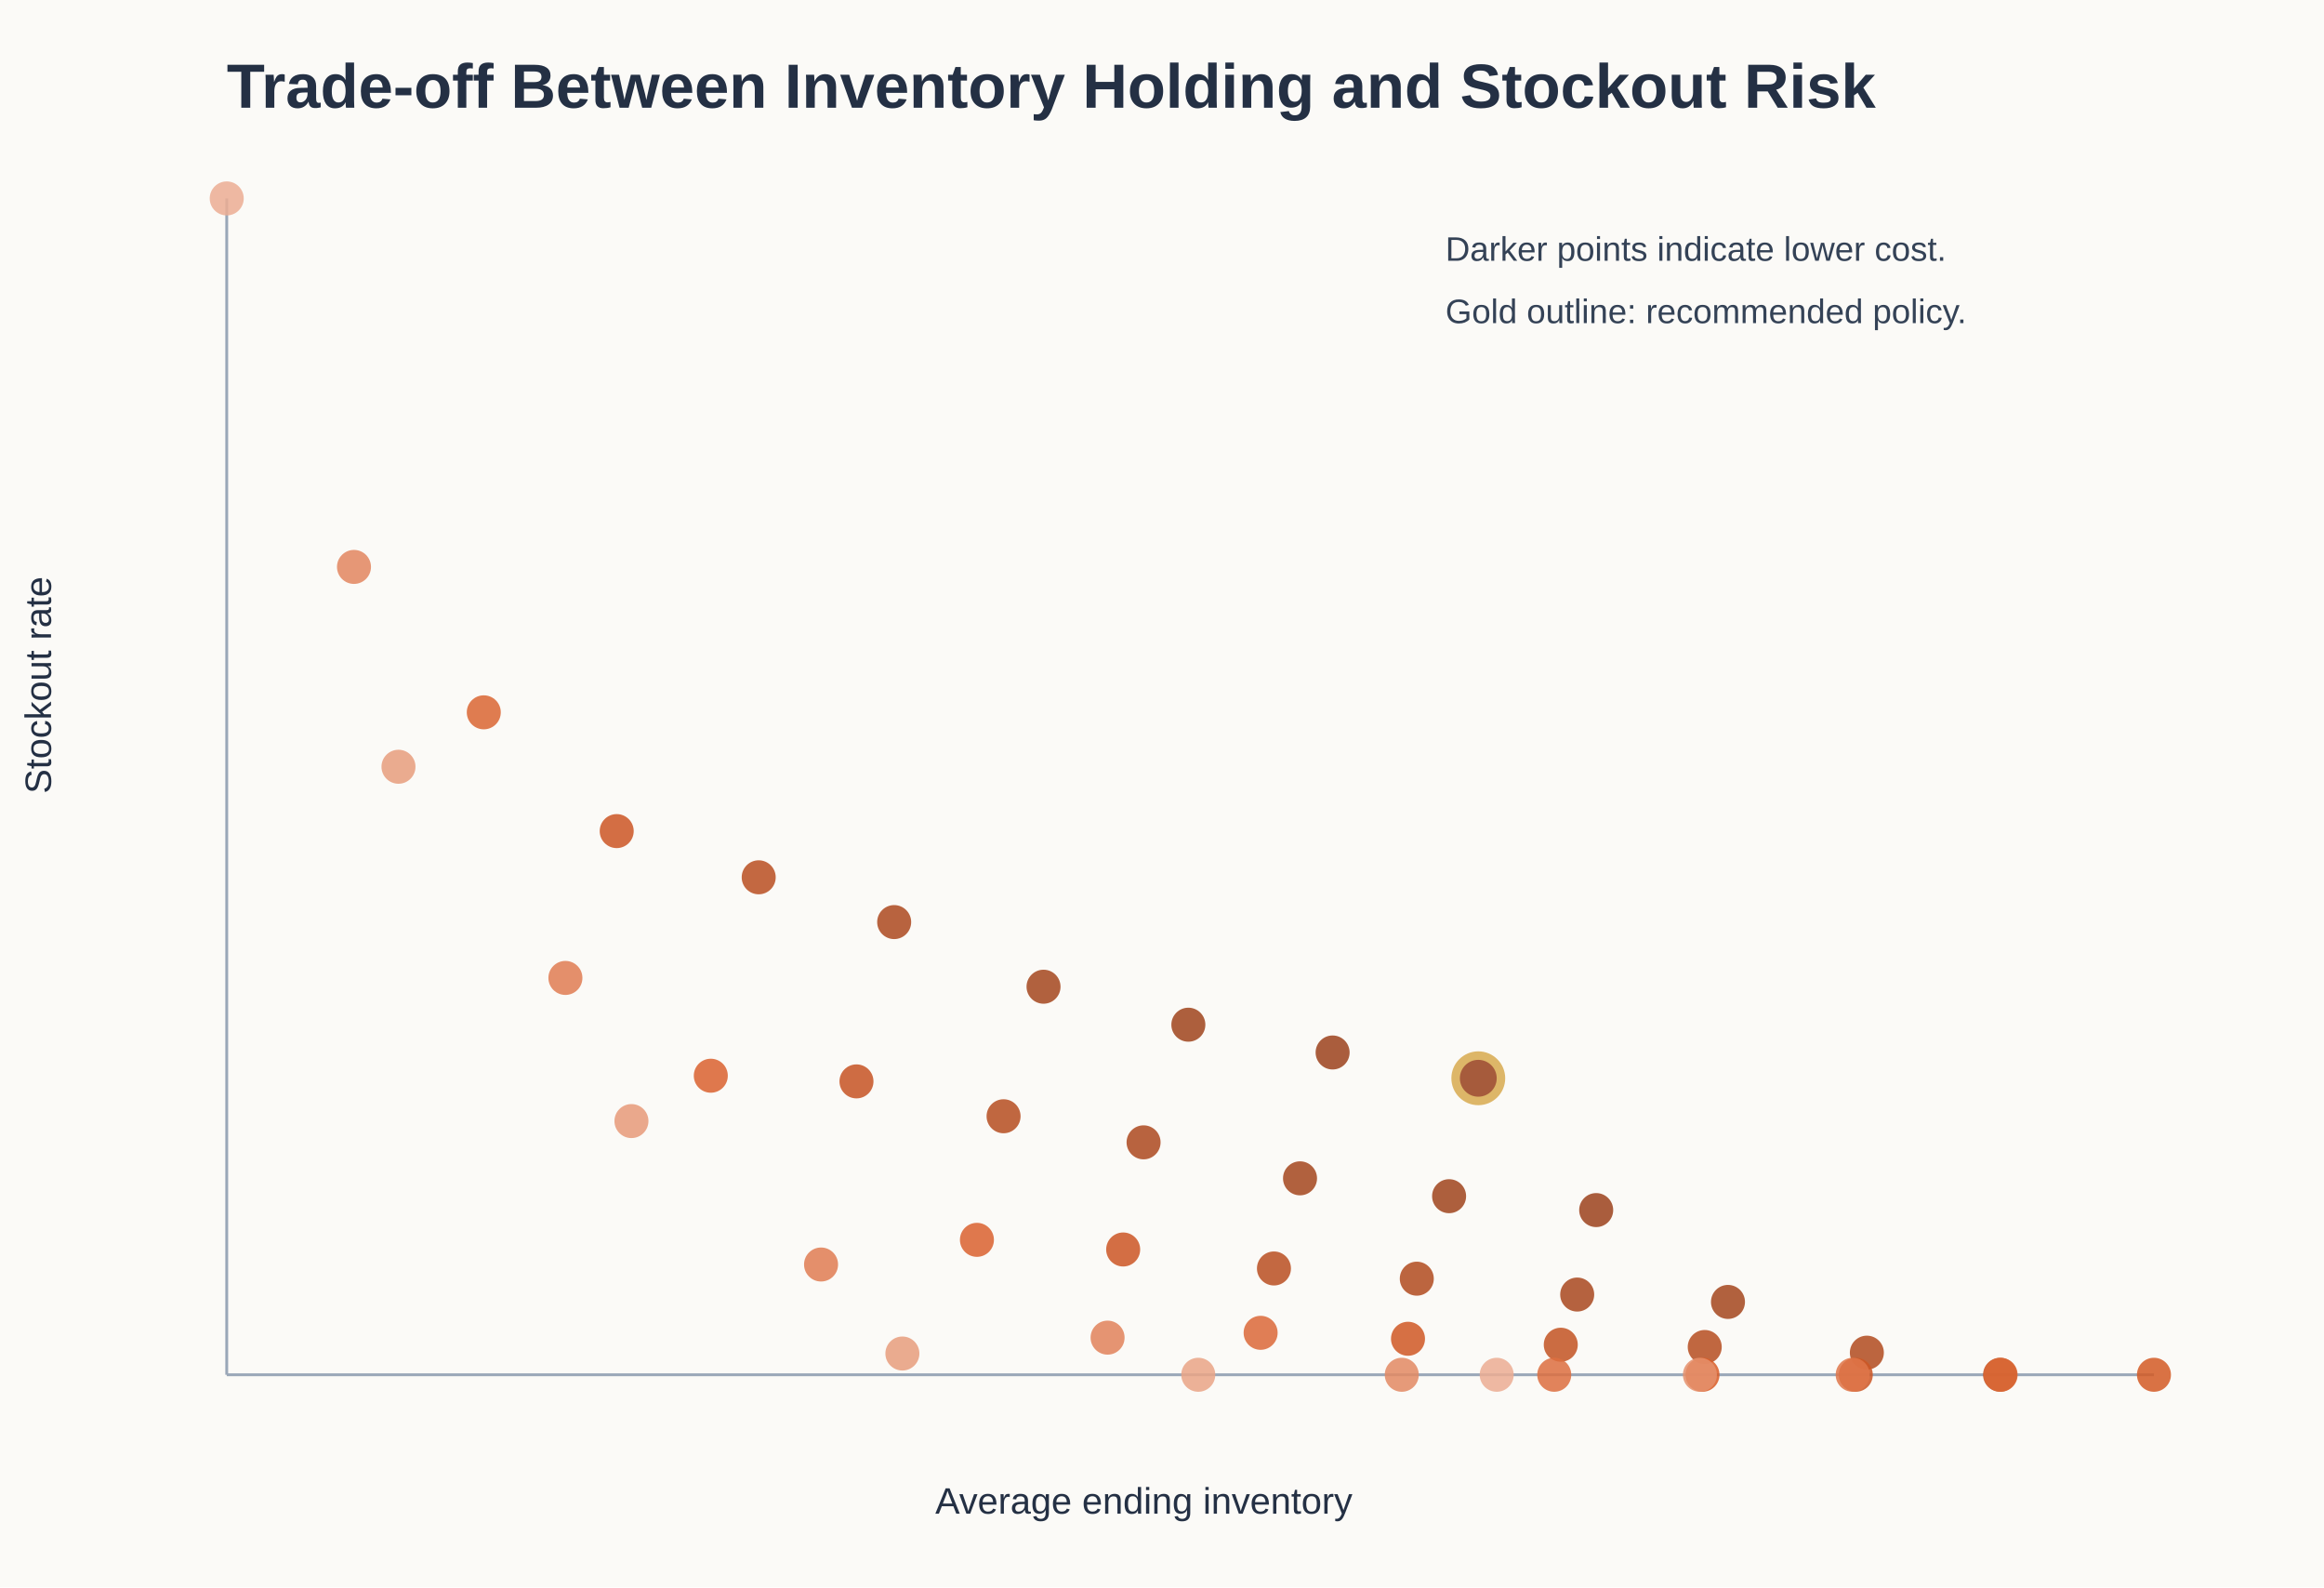
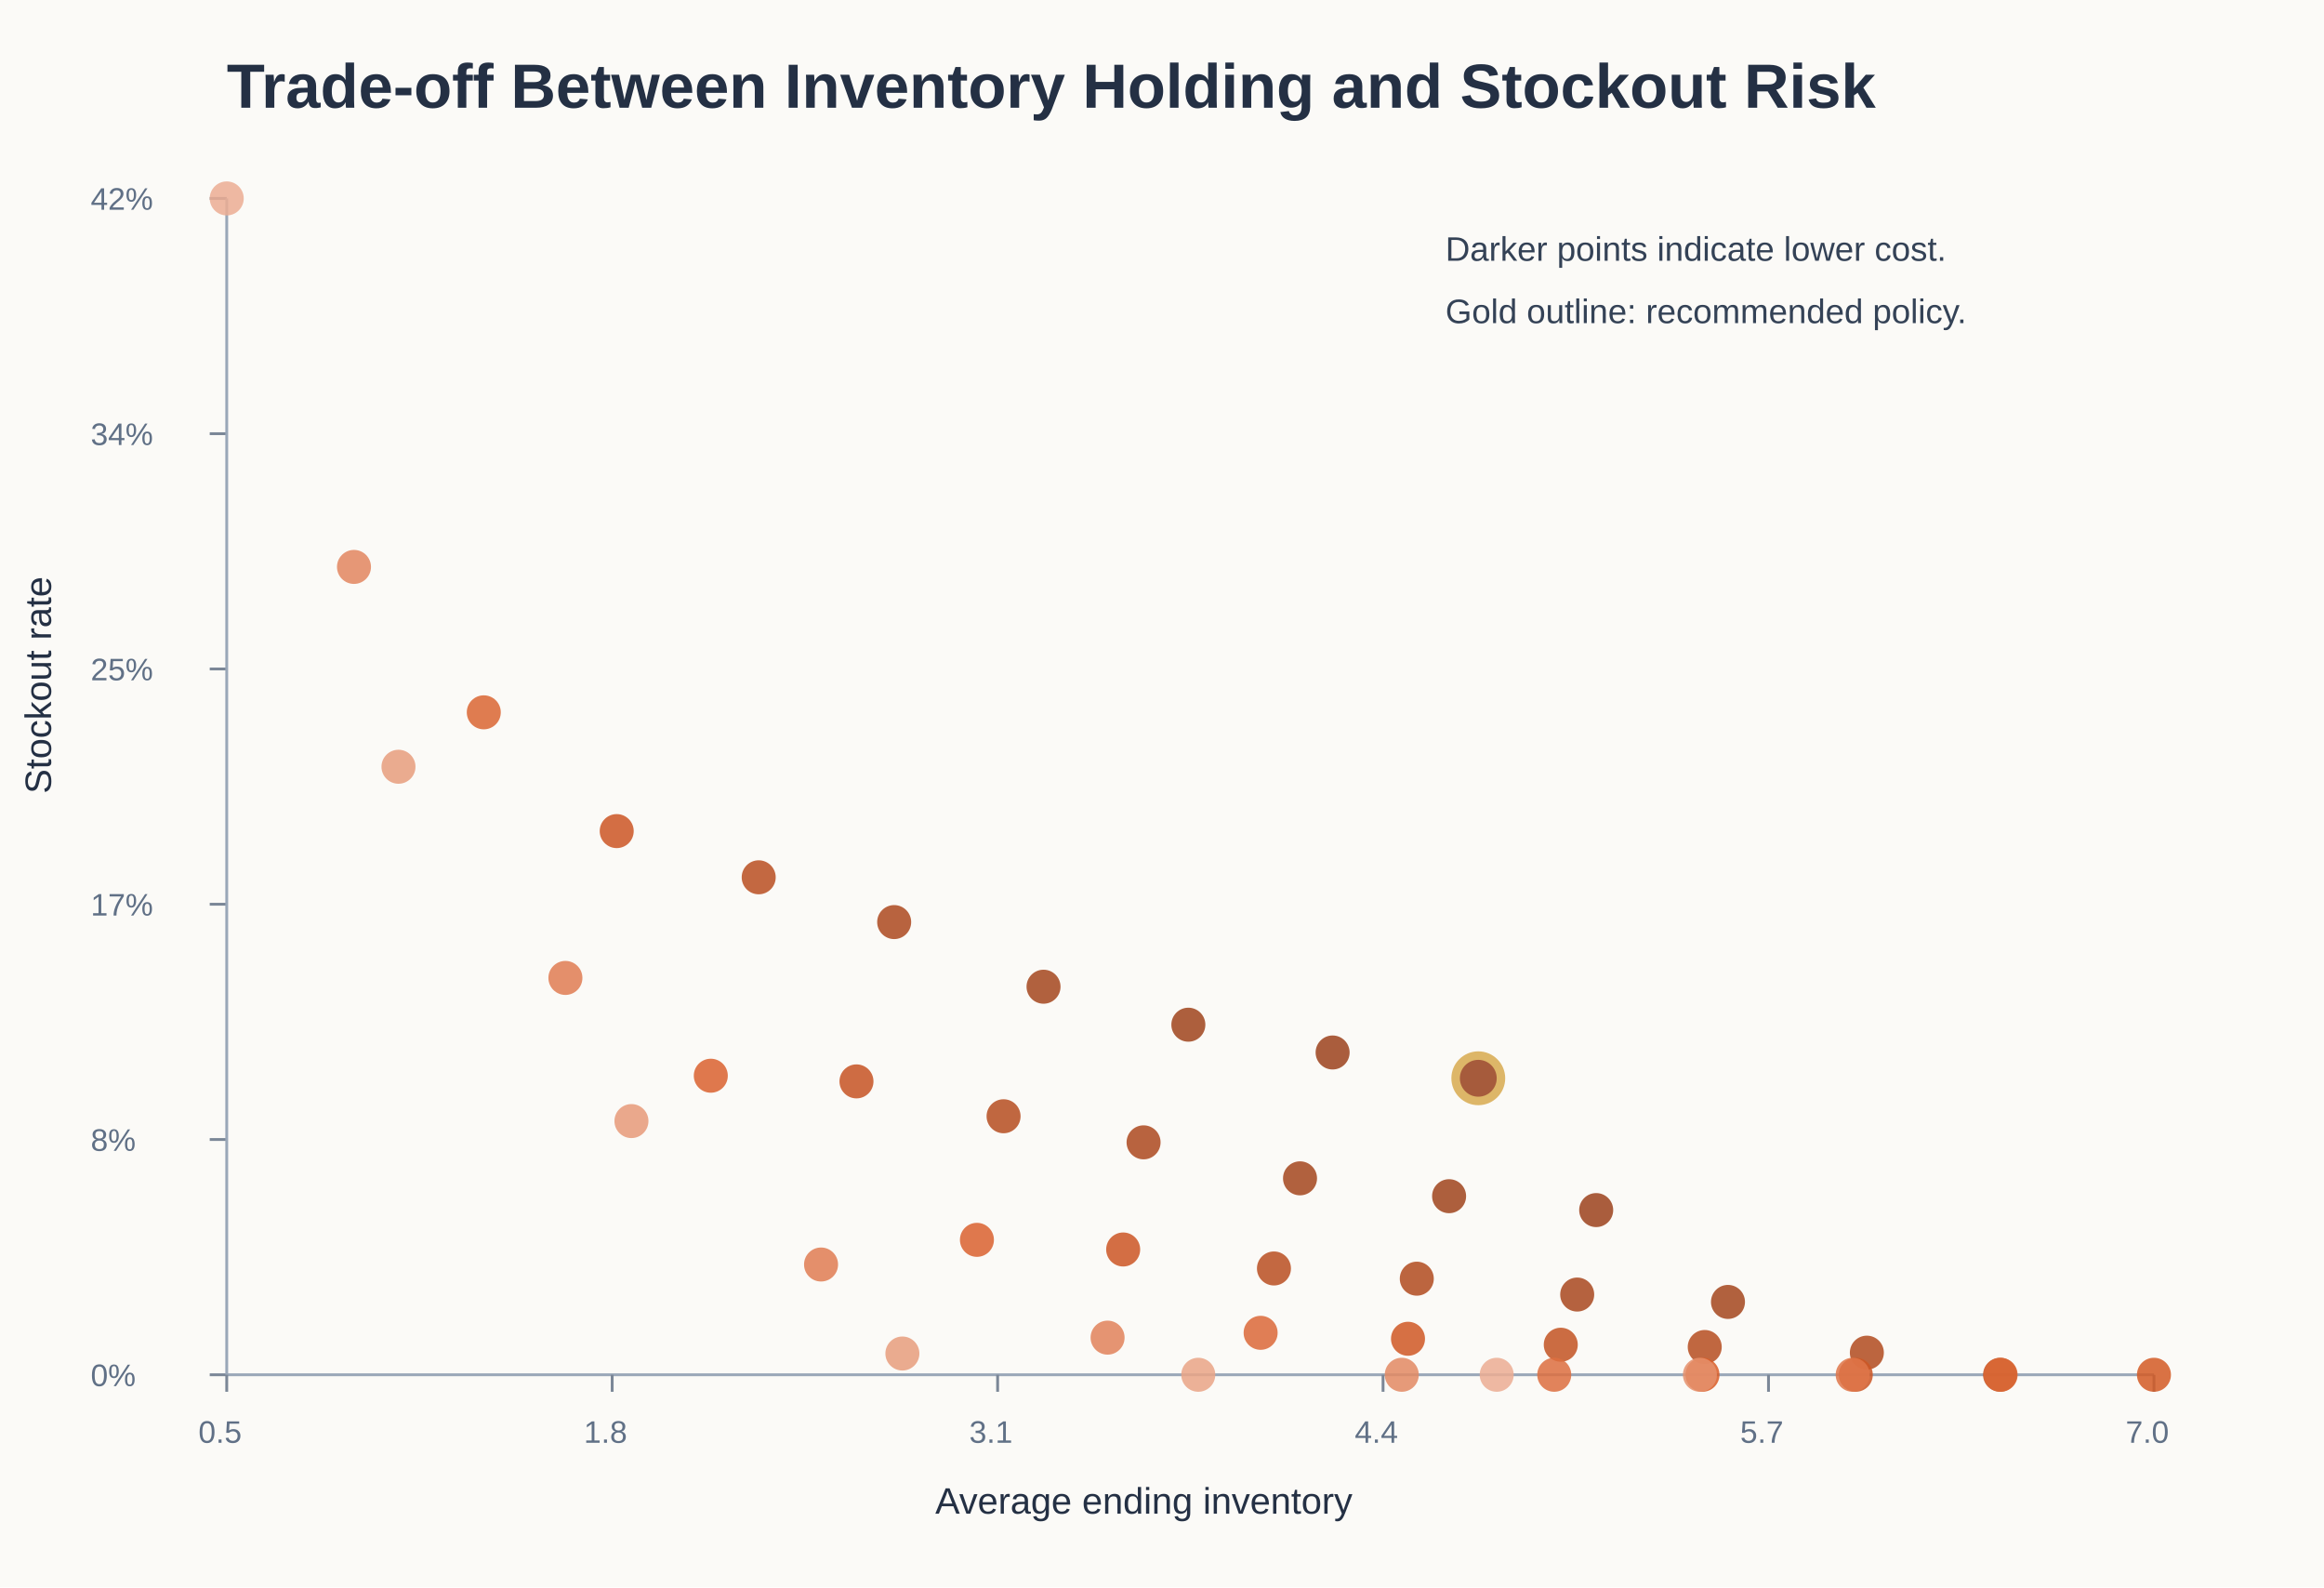
<svg xmlns="http://www.w3.org/2000/svg" width="820" height="560" viewBox="0 0 820 560">
  <rect width="100%" height="100%" fill="#fbfaf7" />
  <style>
text { font-family: Arial, sans-serif; fill: #243044; }
.title { font-size: 22px; font-weight: 700; }
.label { font-size: 13px; }
.tick { font-size: 11px; fill: #607086; }
.annotation { font-size: 12px; fill: #344256; }
</style>
  <text x="80" y="38" class="title">Trade-off Between Inventory Holding and Stockout Risk</text>
+   <line x1="74" y1="485.0" x2="80" y2="485.0" stroke="#7b8797" />
+   <text x="32" y="489.0" class="tick">0%</text>
+   <line x1="74" y1="402.0" x2="80" y2="402.0" stroke="#7b8797" />
+   <text x="32" y="406.0" class="tick">8%</text>
+   <line x1="74" y1="319.0" x2="80" y2="319.0" stroke="#7b8797" />
+   <text x="32" y="323.0" class="tick">17%</text>
+   <line x1="74" y1="236.0" x2="80" y2="236.0" stroke="#7b8797" />
+   <text x="32" y="240.0" class="tick">25%</text>
+   <line x1="74" y1="153.0" x2="80" y2="153.0" stroke="#7b8797" />
+   <text x="32" y="157.0" class="tick">34%</text>
+   <line x1="74" y1="70.0" x2="80" y2="70.0" stroke="#7b8797" />
+   <text x="32" y="74.0" class="tick">42%</text>
  <line x1="80" y1="485" x2="760" y2="485" stroke="#9aa7b8" />
  <line x1="80" y1="70" x2="80" y2="485" stroke="#9aa7b8" />
+   <line x1="80.0" y1="485" x2="80.0" y2="491" stroke="#7b8797" />
+   <text x="70.0" y="509" class="tick">0.5</text>
+   <line x1="216.0" y1="485" x2="216.0" y2="491" stroke="#7b8797" />
+   <text x="206.0" y="509" class="tick">1.8</text>
+   <line x1="352.0" y1="485" x2="352.0" y2="491" stroke="#7b8797" />
+   <text x="342.0" y="509" class="tick">3.1</text>
+   <line x1="488.0" y1="485" x2="488.0" y2="491" stroke="#7b8797" />
+   <text x="478.0" y="509" class="tick">4.4</text>
+   <line x1="624.0" y1="485" x2="624.0" y2="491" stroke="#7b8797" />
+   <text x="614.0" y="509" class="tick">5.7</text>
+   <line x1="760.0" y1="485" x2="760.0" y2="491" stroke="#7b8797" />
+   <text x="750.0" y="509" class="tick">7.0</text>
  <circle cx="521.6" cy="380.4" r="8" fill="hsl(18, 70%, 35%)" stroke="#d8aa4f" stroke-width="3" opacity="0.85" />
  <circle cx="470.2" cy="371.3" r="6" fill="hsl(18, 70%, 36%)" stroke="none" stroke-width="3" opacity="0.85" />
  <circle cx="563.2" cy="426.9" r="6" fill="hsl(18, 70%, 36%)" stroke="none" stroke-width="3" opacity="0.85" />
  <circle cx="419.3" cy="361.5" r="6" fill="hsl(18, 70%, 37%)" stroke="none" stroke-width="3" opacity="0.85" />
  <circle cx="511.3" cy="422.0" r="6" fill="hsl(18, 70%, 37%)" stroke="none" stroke-width="3" opacity="0.85" />
  <circle cx="368.2" cy="348.1" r="6" fill="hsl(18, 70%, 38%)" stroke="none" stroke-width="3" opacity="0.85" />
  <circle cx="458.7" cy="415.7" r="6" fill="hsl(18, 70%, 38%)" stroke="none" stroke-width="3" opacity="0.85" />
  <circle cx="609.7" cy="459.3" r="6" fill="hsl(18, 70%, 38%)" stroke="none" stroke-width="3" opacity="0.85" />
  <circle cx="556.5" cy="456.7" r="6" fill="hsl(18, 70%, 39%)" stroke="none" stroke-width="3" opacity="0.85" />
  <circle cx="403.5" cy="403.0" r="6" fill="hsl(18, 70%, 40%)" stroke="none" stroke-width="3" opacity="0.85" />
  <circle cx="315.5" cy="325.3" r="6" fill="hsl(18, 70%, 40%)" stroke="none" stroke-width="3" opacity="0.85" />
  <circle cx="499.9" cy="451.1" r="6" fill="hsl(18, 70%, 41%)" stroke="none" stroke-width="3" opacity="0.85" />
  <circle cx="658.7" cy="477.2" r="6" fill="hsl(18, 70%, 41%)" stroke="none" stroke-width="3" opacity="0.85" />
  <circle cx="601.5" cy="475.2" r="6" fill="hsl(18, 70%, 42%)" stroke="none" stroke-width="3" opacity="0.85" />
  <circle cx="354.1" cy="393.8" r="6" fill="hsl(18, 70%, 42%)" stroke="none" stroke-width="3" opacity="0.85" />
  <circle cx="267.7" cy="309.5" r="6" fill="hsl(18, 70%, 43%)" stroke="none" stroke-width="3" opacity="0.85" />
  <circle cx="449.5" cy="447.5" r="6" fill="hsl(18, 70%, 43%)" stroke="none" stroke-width="3" opacity="0.85" />
  <circle cx="705.7" cy="485.0" r="6" fill="hsl(18, 70%, 44%)" stroke="none" stroke-width="3" opacity="0.85" />
  <circle cx="550.7" cy="474.4" r="6" fill="hsl(18, 70%, 45%)" stroke="none" stroke-width="3" opacity="0.85" />
  <circle cx="302.2" cy="381.5" r="6" fill="hsl(18, 70%, 46%)" stroke="none" stroke-width="3" opacity="0.85" />
  <circle cx="396.3" cy="440.8" r="6" fill="hsl(18, 70%, 47%)" stroke="none" stroke-width="3" opacity="0.85" />
  <circle cx="217.6" cy="293.2" r="6" fill="hsl(18, 70%, 47%)" stroke="none" stroke-width="3" opacity="0.85" />
  <circle cx="654.8" cy="485.0" r="6" fill="hsl(18, 70%, 47%)" stroke="none" stroke-width="3" opacity="0.85" />
  <circle cx="496.8" cy="472.3" r="6" fill="hsl(18, 70%, 48%)" stroke="none" stroke-width="3" opacity="0.85" />
  <circle cx="760.0" cy="485.0" r="6" fill="hsl(18, 70%, 49%)" stroke="none" stroke-width="3" opacity="0.85" />
  <circle cx="600.7" cy="485.0" r="6" fill="hsl(18, 70%, 50%)" stroke="none" stroke-width="3" opacity="0.85" />
  <circle cx="250.8" cy="379.5" r="6" fill="hsl(18, 70%, 52%)" stroke="none" stroke-width="3" opacity="0.85" />
  <circle cx="344.7" cy="437.4" r="6" fill="hsl(18, 70%, 52%)" stroke="none" stroke-width="3" opacity="0.85" />
  <circle cx="705.9" cy="485.0" r="6" fill="hsl(18, 70%, 53%)" stroke="none" stroke-width="3" opacity="0.85" />
  <circle cx="170.7" cy="251.3" r="6" fill="hsl(18, 70%, 53%)" stroke="none" stroke-width="3" opacity="0.85" />
  <circle cx="444.8" cy="470.2" r="6" fill="hsl(18, 70%, 54%)" stroke="none" stroke-width="3" opacity="0.85" />
  <circle cx="548.4" cy="485.0" r="6" fill="hsl(18, 70%, 56%)" stroke="none" stroke-width="3" opacity="0.85" />
  <circle cx="653.7" cy="485.0" r="6" fill="hsl(18, 70%, 58%)" stroke="none" stroke-width="3" opacity="0.85" />
  <circle cx="289.7" cy="446.1" r="6" fill="hsl(18, 70%, 60%)" stroke="none" stroke-width="3" opacity="0.85" />
  <circle cx="199.5" cy="345.0" r="6" fill="hsl(18, 70%, 60%)" stroke="none" stroke-width="3" opacity="0.85" />
  <circle cx="390.8" cy="471.9" r="6" fill="hsl(18, 70%, 62%)" stroke="none" stroke-width="3" opacity="0.85" />
  <circle cx="124.9" cy="200.0" r="6" fill="hsl(18, 70%, 63%)" stroke="none" stroke-width="3" opacity="0.85" />
  <circle cx="494.6" cy="485.0" r="6" fill="hsl(18, 70%, 64%)" stroke="none" stroke-width="3" opacity="0.85" />
  <circle cx="599.8" cy="485.0" r="6" fill="hsl(18, 70%, 66%)" stroke="none" stroke-width="3" opacity="0.85" />
  <circle cx="222.8" cy="395.5" r="6" fill="hsl(18, 70%, 69%)" stroke="none" stroke-width="3" opacity="0.85" />
  <circle cx="318.4" cy="477.5" r="6" fill="hsl(18, 70%, 70%)" stroke="none" stroke-width="3" opacity="0.85" />
  <circle cx="140.6" cy="270.5" r="6" fill="hsl(18, 70%, 70%)" stroke="none" stroke-width="3" opacity="0.85" />
  <circle cx="422.8" cy="485.0" r="6" fill="hsl(18, 70%, 72%)" stroke="none" stroke-width="3" opacity="0.85" />
  <circle cx="528.1" cy="485.0" r="6" fill="hsl(18, 70%, 75%)" stroke="none" stroke-width="3" opacity="0.85" />
  <circle cx="80.0" cy="70.0" r="6" fill="hsl(18, 70%, 75%)" stroke="none" stroke-width="3" opacity="0.85" />
  <text x="330.0" y="534" class="label">Average ending inventory</text>
  <text x="18" y="280.0" class="label" transform="rotate(-90 18,280.0)">Stockout rate</text>
  <text x="510" y="92" class="annotation">Darker points indicate lower cost.</text>
  <text x="510" y="114" class="annotation">Gold outline: recommended policy.</text>
</svg>
